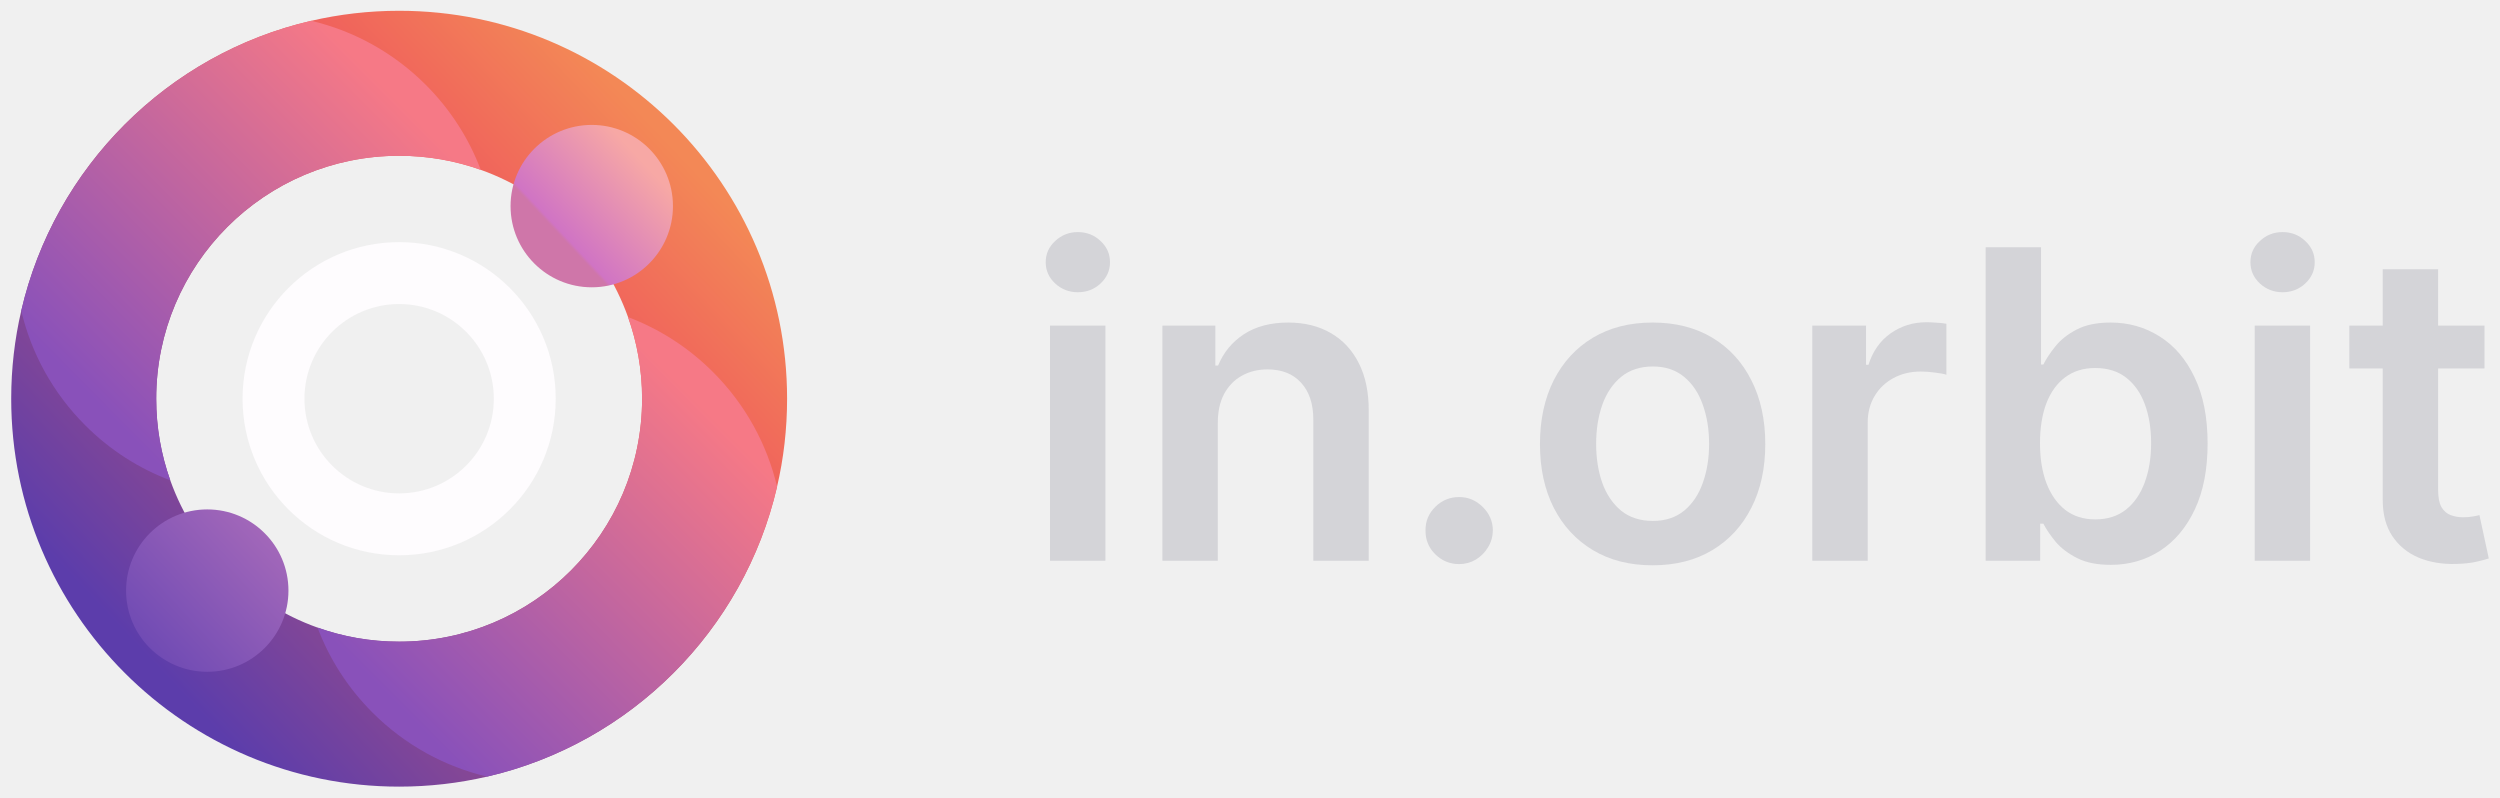
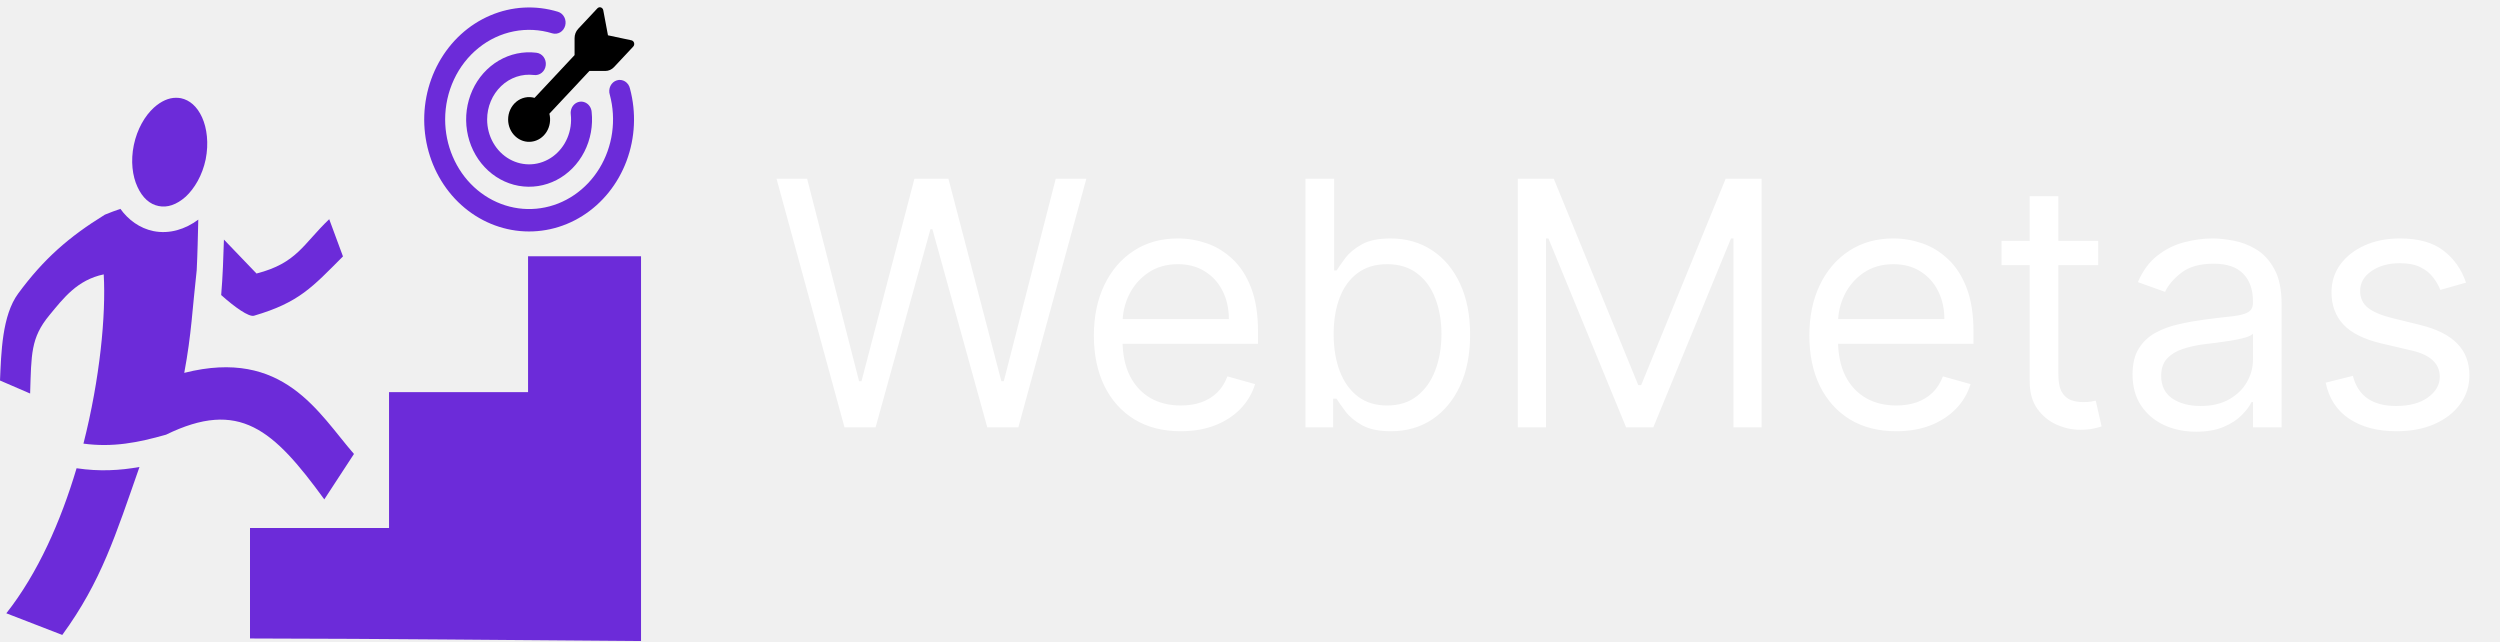
- <svg xmlns="http://www.w3.org/2000/svg" width="116" height="37" viewBox="0 0 116 37" fill="none">
-   <path d="M18.52 0.5C17.117 0.5 15.751 0.661 14.44 0.965C7.775 2.509 2.53 7.755 0.986 14.419C0.681 15.73 0.52 17.096 0.52 18.5C0.52 28.441 8.579 36.5 18.52 36.5C19.924 36.5 21.29 36.339 22.601 36.035C29.265 34.491 34.511 29.246 36.056 22.582C36.361 21.271 36.521 19.904 36.521 18.5C36.521 8.559 28.462 0.5 18.52 0.5ZM18.52 29.772C17.192 29.772 15.917 29.543 14.734 29.12C11.555 27.987 9.034 25.466 7.901 22.287C7.478 21.104 7.249 19.829 7.249 18.5C7.249 12.274 12.295 7.228 18.52 7.228C19.849 7.228 21.123 7.457 22.307 7.88C25.486 9.013 28.007 11.534 29.141 14.713C29.563 15.896 29.793 17.171 29.793 18.5C29.793 24.726 24.746 29.772 18.52 29.772Z" fill="url(#paint0_linear_84_244)" />
-   <path d="M18.52 11.235C14.508 11.235 11.255 14.488 11.255 18.5C11.255 22.512 14.508 25.765 18.52 25.765C22.532 25.765 25.785 22.512 25.785 18.5C25.785 14.488 22.533 11.235 18.52 11.235ZM18.52 22.893C16.095 22.893 14.127 20.926 14.127 18.5C14.127 16.074 16.095 14.107 18.52 14.107C20.946 14.107 22.913 16.074 22.913 18.5C22.913 20.926 20.947 22.893 18.52 22.893Z" fill="#FEFCFE" />
-   <path d="M22.307 7.88C21.123 7.457 19.849 7.228 18.52 7.228C12.295 7.228 7.249 12.275 7.249 18.5C7.249 19.829 7.478 21.104 7.901 22.287C6.462 21.744 5.113 20.893 3.956 19.735C2.436 18.216 1.446 16.368 0.986 14.419C2.53 7.755 7.775 2.51 14.44 0.965C16.388 1.426 18.236 2.416 19.755 3.935C20.913 5.093 21.763 6.441 22.307 7.88Z" fill="url(#paint1_linear_84_244)" />
-   <path d="M36.056 22.582C34.511 29.246 29.265 34.491 22.601 36.035C20.654 35.574 18.806 34.584 17.286 33.065C16.128 31.907 15.277 30.558 14.734 29.12C15.917 29.543 17.192 29.773 18.52 29.773C24.746 29.773 29.793 24.726 29.793 18.5C29.793 17.171 29.563 15.896 29.141 14.713C30.579 15.256 31.927 16.107 33.085 17.265C34.605 18.785 35.595 20.634 36.056 22.582Z" fill="url(#paint2_linear_84_244)" />
-   <path d="M9.617 31.171C11.697 31.171 13.384 29.485 13.384 27.404C13.384 25.324 11.697 23.637 9.617 23.637C7.536 23.637 5.85 25.324 5.85 27.404C5.85 29.485 7.536 31.171 9.617 31.171Z" fill="url(#paint3_linear_84_244)" />
-   <path d="M27.457 13.331C29.538 13.331 31.225 11.644 31.225 9.563C31.225 7.483 29.538 5.796 27.457 5.796C25.377 5.796 23.69 7.483 23.69 9.563C23.69 11.644 25.377 13.331 27.457 13.331Z" fill="url(#paint4_linear_84_244)" />
-   <path d="M115.281 15.109V17.097H109.009V15.109H115.281ZM110.558 12.495H113.129V22.737C113.129 23.082 113.181 23.347 113.285 23.532C113.394 23.712 113.536 23.835 113.711 23.901C113.886 23.968 114.08 24.001 114.293 24.001C114.454 24.001 114.601 23.989 114.734 23.965C114.871 23.942 114.975 23.92 115.046 23.901L115.48 25.911C115.342 25.959 115.146 26.011 114.89 26.068C114.639 26.124 114.331 26.157 113.967 26.167C113.323 26.186 112.743 26.089 112.227 25.876C111.711 25.658 111.301 25.322 110.998 24.867C110.7 24.413 110.553 23.845 110.558 23.163V12.495Z" fill="#D4D4D8" />
-   <path d="M104.618 26.018V15.108H107.189V26.018H104.618ZM105.911 13.56C105.504 13.56 105.153 13.425 104.86 13.155C104.566 12.881 104.42 12.552 104.42 12.168C104.42 11.78 104.566 11.451 104.86 11.181C105.153 10.906 105.504 10.769 105.911 10.769C106.323 10.769 106.673 10.906 106.962 11.181C107.256 11.451 107.403 11.78 107.403 12.168C107.403 12.552 107.256 12.881 106.962 13.155C106.673 13.425 106.323 13.56 105.911 13.56Z" fill="#D4D4D8" />
-   <path d="M92.134 26.018V11.472H94.705V16.913H94.812C94.945 16.647 95.132 16.366 95.373 16.067C95.615 15.764 95.941 15.506 96.353 15.293C96.765 15.075 97.291 14.966 97.93 14.966C98.773 14.966 99.533 15.182 100.21 15.613C100.892 16.039 101.431 16.671 101.829 17.509C102.231 18.342 102.433 19.365 102.433 20.577C102.433 21.775 102.236 22.793 101.843 23.631C101.45 24.469 100.915 25.108 100.238 25.549C99.561 25.989 98.794 26.209 97.937 26.209C97.312 26.209 96.793 26.105 96.382 25.897C95.97 25.689 95.638 25.438 95.387 25.144C95.141 24.846 94.949 24.564 94.812 24.299H94.663V26.018H92.134ZM94.656 20.563C94.656 21.269 94.755 21.887 94.954 22.417C95.158 22.947 95.449 23.361 95.828 23.66C96.211 23.953 96.675 24.1 97.22 24.1C97.788 24.1 98.264 23.948 98.647 23.645C99.031 23.338 99.32 22.919 99.514 22.388C99.713 21.853 99.812 21.245 99.812 20.563C99.812 19.886 99.715 19.285 99.521 18.759C99.327 18.233 99.038 17.822 98.654 17.523C98.271 17.225 97.793 17.076 97.22 17.076C96.67 17.076 96.204 17.22 95.82 17.509C95.437 17.798 95.146 18.203 94.947 18.724C94.753 19.244 94.656 19.858 94.656 20.563Z" fill="#D4D4D8" />
-   <path d="M84.091 26.017V15.108H86.584V16.927H86.698C86.897 16.297 87.237 15.812 87.72 15.471C88.208 15.125 88.764 14.952 89.389 14.952C89.531 14.952 89.69 14.959 89.865 14.973C90.045 14.983 90.194 14.999 90.313 15.023V17.388C90.204 17.35 90.031 17.317 89.794 17.289C89.562 17.256 89.337 17.239 89.12 17.239C88.651 17.239 88.229 17.341 87.855 17.544C87.486 17.743 87.195 18.02 86.982 18.375C86.769 18.731 86.662 19.14 86.662 19.604V26.017H84.091Z" fill="#D4D4D8" />
-   <path d="M76.682 26.23C75.616 26.23 74.693 25.996 73.912 25.527C73.13 25.059 72.524 24.403 72.094 23.56C71.667 22.717 71.454 21.732 71.454 20.605C71.454 19.479 71.667 18.491 72.094 17.644C72.524 16.796 73.13 16.138 73.912 15.669C74.693 15.201 75.616 14.966 76.682 14.966C77.747 14.966 78.67 15.201 79.451 15.669C80.233 16.138 80.836 16.796 81.263 17.644C81.694 18.491 81.909 19.479 81.909 20.605C81.909 21.732 81.694 22.717 81.263 23.56C80.836 24.403 80.233 25.059 79.451 25.527C78.67 25.996 77.747 26.23 76.682 26.23ZM76.696 24.171C77.273 24.171 77.756 24.012 78.145 23.695C78.533 23.373 78.822 22.942 79.011 22.402C79.205 21.863 79.302 21.261 79.302 20.598C79.302 19.931 79.205 19.327 79.011 18.787C78.822 18.243 78.533 17.81 78.145 17.488C77.756 17.166 77.273 17.005 76.696 17.005C76.104 17.005 75.612 17.166 75.219 17.488C74.83 17.81 74.539 18.243 74.345 18.787C74.156 19.327 74.061 19.931 74.061 20.598C74.061 21.261 74.156 21.863 74.345 22.402C74.539 22.942 74.83 23.373 75.219 23.695C75.612 24.012 76.104 24.171 76.696 24.171Z" fill="#D4D4D8" />
-   <path d="M67.706 26.174C67.275 26.174 66.906 26.022 66.598 25.719C66.29 25.416 66.139 25.047 66.144 24.611C66.139 24.185 66.29 23.821 66.598 23.517C66.906 23.215 67.275 23.063 67.706 23.063C68.123 23.063 68.485 23.215 68.793 23.517C69.105 23.821 69.264 24.185 69.269 24.611C69.264 24.9 69.188 25.163 69.041 25.4C68.899 25.636 68.71 25.826 68.473 25.968C68.241 26.105 67.986 26.174 67.706 26.174Z" fill="#D4D4D8" />
-   <path d="M56.506 19.625V26.017H53.935V15.108H56.392V16.962H56.52C56.771 16.351 57.171 15.866 57.72 15.506C58.274 15.146 58.959 14.966 59.773 14.966C60.526 14.966 61.181 15.127 61.74 15.449C62.304 15.771 62.739 16.238 63.047 16.848C63.359 17.459 63.513 18.2 63.509 19.071V26.017H60.938V19.469C60.938 18.74 60.748 18.169 60.37 17.758C59.995 17.346 59.477 17.14 58.814 17.14C58.364 17.14 57.964 17.239 57.614 17.438C57.268 17.632 56.996 17.914 56.797 18.283C56.603 18.652 56.506 19.1 56.506 19.625Z" fill="#D4D4D8" />
-   <path d="M48.72 26.018V15.108H51.291V26.018H48.72ZM50.013 13.56C49.605 13.56 49.255 13.425 48.962 13.155C48.668 12.881 48.521 12.552 48.521 12.168C48.521 11.78 48.668 11.451 48.962 11.181C49.255 10.906 49.605 10.769 50.013 10.769C50.425 10.769 50.775 10.906 51.064 11.181C51.357 11.451 51.504 11.78 51.504 12.168C51.504 12.552 51.357 12.881 51.064 13.155C50.775 13.425 50.425 13.56 50.013 13.56Z" fill="#D4D4D8" />
+ <svg xmlns="http://www.w3.org/2000/svg" width="117" height="30" viewBox="0 0 117 30" fill="none">
+   <g clip-path="url(#clip0_11_3)">
+     <path d="M28.453 1.652L29.55 1.886C29.609 1.899 29.658 1.945 29.675 2.007C29.683 2.037 29.684 2.07 29.677 2.1C29.67 2.131 29.655 2.159 29.634 2.181L28.735 3.142C28.627 3.256 28.482 3.321 28.33 3.321H27.584L25.711 5.321C25.747 5.465 25.754 5.616 25.731 5.763C25.708 5.91 25.655 6.05 25.578 6.174C25.5 6.297 25.399 6.402 25.28 6.481C25.162 6.559 25.029 6.61 24.89 6.629C24.752 6.649 24.611 6.637 24.478 6.594C24.344 6.551 24.221 6.477 24.116 6.379C24.011 6.281 23.926 6.161 23.868 6.025C23.81 5.889 23.78 5.742 23.78 5.593C23.78 5.432 23.814 5.274 23.881 5.129C23.948 4.985 24.045 4.859 24.164 4.761C24.284 4.663 24.423 4.596 24.571 4.564C24.718 4.533 24.871 4.538 25.017 4.58L26.89 2.579V1.784C26.89 1.622 26.95 1.466 27.058 1.351L27.957 0.391C27.978 0.369 28.004 0.353 28.033 0.345C28.062 0.337 28.092 0.338 28.12 0.347C28.178 0.366 28.222 0.417 28.233 0.48L28.453 1.652Z" fill="black" />
+     <path d="M20.833 5.593C20.834 6.193 20.955 6.786 21.189 7.331C21.422 7.877 21.762 8.363 22.186 8.756C22.611 9.149 23.109 9.441 23.648 9.611C24.186 9.781 24.753 9.826 25.309 9.742C25.866 9.659 26.399 9.449 26.872 9.126C27.346 8.804 27.75 8.377 28.056 7.874C28.362 7.371 28.564 6.804 28.647 6.211C28.73 5.618 28.694 5.012 28.539 4.435C28.517 4.368 28.509 4.297 28.514 4.226C28.519 4.155 28.537 4.085 28.568 4.022C28.599 3.959 28.642 3.903 28.693 3.858C28.745 3.813 28.805 3.78 28.869 3.76C28.933 3.74 29 3.735 29.066 3.744C29.133 3.753 29.196 3.776 29.254 3.812C29.311 3.849 29.361 3.897 29.401 3.954C29.44 4.012 29.468 4.077 29.483 4.147C29.782 5.264 29.726 6.455 29.322 7.534C28.918 8.612 28.191 9.518 27.253 10.107C26.316 10.697 25.222 10.937 24.143 10.791C23.064 10.645 22.06 10.121 21.29 9.3C20.521 8.478 20.029 7.407 19.892 6.254C19.755 5.101 19.981 3.933 20.533 2.932C21.085 1.93 21.933 1.153 22.944 0.723C23.954 0.292 25.07 0.232 26.117 0.552C26.241 0.591 26.346 0.68 26.409 0.802C26.471 0.923 26.487 1.066 26.451 1.199C26.415 1.333 26.331 1.445 26.218 1.513C26.105 1.58 25.971 1.597 25.846 1.56C25.261 1.38 24.645 1.349 24.047 1.467C23.448 1.585 22.884 1.85 22.398 2.242C21.912 2.633 21.517 3.139 21.246 3.721C20.974 4.302 20.833 4.943 20.833 5.593Z" fill="#6C2BD9" />
+     <path d="M22.798 5.593C22.798 5.975 22.895 6.35 23.08 6.677C23.265 7.005 23.53 7.272 23.847 7.45C24.163 7.628 24.52 7.71 24.877 7.688C25.234 7.666 25.579 7.54 25.874 7.324C26.169 7.108 26.404 6.809 26.551 6.461C26.699 6.112 26.755 5.728 26.712 5.348C26.701 5.256 26.713 5.162 26.747 5.076C26.78 4.991 26.835 4.916 26.904 4.86C26.974 4.805 27.056 4.77 27.143 4.759C27.23 4.749 27.317 4.763 27.397 4.801C27.476 4.838 27.545 4.897 27.596 4.972C27.648 5.047 27.679 5.135 27.688 5.228C27.759 5.876 27.639 6.533 27.345 7.106C27.051 7.679 26.597 8.14 26.047 8.425C25.496 8.709 24.876 8.804 24.273 8.696C23.669 8.588 23.113 8.281 22.68 7.82C22.247 7.358 21.959 6.764 21.857 6.12C21.754 5.476 21.842 4.814 22.108 4.225C22.374 3.637 22.805 3.152 23.341 2.837C23.877 2.522 24.492 2.393 25.1 2.468C25.165 2.474 25.228 2.495 25.286 2.528C25.343 2.56 25.394 2.605 25.436 2.659C25.477 2.714 25.507 2.776 25.526 2.843C25.544 2.91 25.55 2.98 25.542 3.05C25.535 3.119 25.515 3.186 25.483 3.247C25.451 3.308 25.407 3.361 25.356 3.404C25.304 3.447 25.245 3.478 25.182 3.496C25.119 3.515 25.053 3.519 24.988 3.51C24.713 3.476 24.434 3.504 24.17 3.593C23.906 3.682 23.662 3.83 23.456 4.027C23.249 4.224 23.083 4.465 22.97 4.735C22.856 5.005 22.798 5.297 22.798 5.593Z" fill="#6C2BD9" />
+   </g>
+   <path d="M8.236 4.576C7.898 4.576 7.545 4.729 7.199 5.04C6.779 5.424 6.42 6.04 6.264 6.782C6.108 7.53 6.196 8.239 6.434 8.748C6.671 9.265 7.016 9.563 7.423 9.642C7.83 9.729 8.264 9.583 8.691 9.205C9.104 8.821 9.47 8.205 9.626 7.457C9.775 6.709 9.687 6 9.456 5.49C9.219 4.974 8.874 4.682 8.467 4.596C8.392 4.583 8.311 4.576 8.236 4.576ZM5.634 9.775C5.403 9.854 5.166 9.94 4.909 10.046C3.224 11.086 2.048 12.113 0.853 13.735C0.094 14.762 0.057 16.517 0 17.808L1.41 18.417C1.469 16.576 1.434 15.815 2.309 14.755C2.975 13.947 3.619 13.099 4.854 12.841C4.963 14.755 4.678 17.722 3.905 20.762C5.295 20.947 6.454 20.715 7.769 20.344C11.205 18.669 12.791 20.093 15.177 23.371L16.566 21.245C14.899 19.331 13.279 16.272 8.623 17.45C8.962 15.642 9.002 14.444 9.206 12.643C9.246 11.848 9.26 11.06 9.28 10.278C8.677 10.729 7.931 10.967 7.179 10.815C6.535 10.682 6.007 10.291 5.634 9.775ZM15.407 10.258C14.174 11.437 13.903 12.311 12.005 12.801L10.48 11.212C10.453 12.06 10.426 12.927 10.351 13.808C10.995 14.384 11.652 14.848 11.89 14.775C14.011 14.152 14.621 13.431 16.051 12L15.407 10.258ZM24.713 11.993V18.351H18.207V24.709H11.7V29.881C18.634 29.894 23.073 29.954 30 30V11.993H24.713ZM6.528 21.854C5.607 22.02 4.644 22.073 3.584 21.914C2.846 24.397 1.77 26.834 0.296 28.702L2.914 29.715C4.746 27.205 5.41 25.04 6.528 21.854Z" fill="#6C2BD9" />
+   <path d="M39.523 20L36.341 8.364H37.773L40.205 17.841H40.318L42.795 8.364H44.386L46.864 17.841H46.977L49.409 8.364H50.841L47.659 20H46.205L43.636 10.727H43.545L40.977 20H39.523ZM55.261 20.182C54.42 20.182 53.695 19.996 53.085 19.625C52.479 19.25 52.011 18.727 51.682 18.057C51.356 17.383 51.193 16.599 51.193 15.704C51.193 14.811 51.356 14.023 51.682 13.341C52.011 12.655 52.47 12.121 53.057 11.739C53.648 11.352 54.337 11.159 55.125 11.159C55.58 11.159 56.028 11.235 56.472 11.386C56.915 11.538 57.318 11.784 57.682 12.125C58.045 12.462 58.335 12.909 58.551 13.466C58.767 14.023 58.875 14.708 58.875 15.523V16.091H52.148V14.932H57.511C57.511 14.439 57.413 14 57.216 13.614C57.023 13.227 56.746 12.922 56.386 12.699C56.03 12.475 55.61 12.364 55.125 12.364C54.591 12.364 54.129 12.496 53.739 12.761C53.352 13.023 53.055 13.364 52.847 13.784C52.638 14.204 52.534 14.655 52.534 15.136V15.909C52.534 16.568 52.648 17.127 52.875 17.585C53.106 18.04 53.426 18.386 53.835 18.625C54.244 18.86 54.72 18.977 55.261 18.977C55.614 18.977 55.932 18.928 56.216 18.829C56.504 18.727 56.752 18.576 56.96 18.375C57.169 18.171 57.33 17.917 57.443 17.614L58.739 17.977C58.602 18.417 58.373 18.803 58.051 19.136C57.729 19.466 57.331 19.724 56.858 19.909C56.385 20.091 55.852 20.182 55.261 20.182ZM61.097 20V8.364H62.438V12.659H62.551C62.65 12.508 62.786 12.314 62.96 12.079C63.138 11.841 63.392 11.629 63.722 11.443C64.055 11.254 64.506 11.159 65.074 11.159C65.809 11.159 66.456 11.343 67.017 11.71C67.578 12.078 68.015 12.598 68.329 13.273C68.644 13.947 68.801 14.742 68.801 15.659C68.801 16.583 68.644 17.384 68.329 18.062C68.015 18.737 67.579 19.259 67.023 19.631C66.466 19.998 65.824 20.182 65.097 20.182C64.536 20.182 64.087 20.089 63.75 19.903C63.413 19.714 63.153 19.5 62.972 19.261C62.79 19.019 62.65 18.818 62.551 18.659H62.392V20H61.097ZM62.415 15.636C62.415 16.296 62.511 16.877 62.705 17.381C62.898 17.881 63.18 18.273 63.551 18.557C63.922 18.837 64.377 18.977 64.915 18.977C65.475 18.977 65.943 18.829 66.318 18.534C66.697 18.235 66.981 17.833 67.171 17.329C67.364 16.822 67.46 16.258 67.46 15.636C67.46 15.023 67.365 14.47 67.176 13.977C66.99 13.481 66.708 13.089 66.329 12.801C65.954 12.509 65.483 12.364 64.915 12.364C64.369 12.364 63.911 12.502 63.54 12.778C63.169 13.051 62.888 13.434 62.699 13.926C62.51 14.415 62.415 14.985 62.415 15.636ZM71.034 8.364H72.716L76.671 18.023H76.807L80.761 8.364H82.443V20H81.125V11.159H81.011L77.375 20H76.102L72.466 11.159H72.352V20H71.034V8.364ZM88.746 20.182C87.905 20.182 87.18 19.996 86.57 19.625C85.963 19.25 85.496 18.727 85.166 18.057C84.84 17.383 84.678 16.599 84.678 15.704C84.678 14.811 84.84 14.023 85.166 13.341C85.496 12.655 85.954 12.121 86.541 11.739C87.132 11.352 87.822 11.159 88.609 11.159C89.064 11.159 89.513 11.235 89.956 11.386C90.399 11.538 90.803 11.784 91.166 12.125C91.53 12.462 91.82 12.909 92.035 13.466C92.251 14.023 92.359 14.708 92.359 15.523V16.091H85.632V14.932H90.996C90.996 14.439 90.897 14 90.7 13.614C90.507 13.227 90.231 12.922 89.871 12.699C89.515 12.475 89.094 12.364 88.609 12.364C88.075 12.364 87.613 12.496 87.223 12.761C86.837 13.023 86.539 13.364 86.331 13.784C86.123 14.204 86.019 14.655 86.019 15.136V15.909C86.019 16.568 86.132 17.127 86.359 17.585C86.59 18.04 86.91 18.386 87.32 18.625C87.729 18.86 88.204 18.977 88.746 18.977C89.098 18.977 89.416 18.928 89.7 18.829C89.988 18.727 90.236 18.576 90.445 18.375C90.653 18.171 90.814 17.917 90.928 17.614L92.223 17.977C92.087 18.417 91.858 18.803 91.535 19.136C91.213 19.466 90.816 19.724 90.342 19.909C89.869 20.091 89.337 20.182 88.746 20.182ZM98.195 11.273V12.409H93.672V11.273H98.195ZM94.99 9.182H96.331V17.5C96.331 17.879 96.386 18.163 96.496 18.352C96.609 18.538 96.753 18.663 96.928 18.727C97.106 18.788 97.293 18.818 97.49 18.818C97.638 18.818 97.759 18.811 97.854 18.796C97.948 18.776 98.024 18.761 98.081 18.75L98.354 19.954C98.263 19.989 98.136 20.023 97.973 20.057C97.81 20.095 97.604 20.114 97.354 20.114C96.975 20.114 96.604 20.032 96.24 19.869C95.88 19.706 95.581 19.458 95.342 19.125C95.108 18.792 94.99 18.371 94.99 17.864V9.182ZM102.78 20.204C102.227 20.204 101.725 20.1 101.274 19.892C100.823 19.68 100.465 19.375 100.2 18.977C99.935 18.576 99.803 18.091 99.803 17.523C99.803 17.023 99.901 16.617 100.098 16.307C100.295 15.992 100.558 15.746 100.888 15.568C101.217 15.39 101.581 15.258 101.979 15.171C102.38 15.079 102.784 15.008 103.189 14.954C103.719 14.886 104.149 14.835 104.479 14.801C104.812 14.763 105.054 14.701 105.206 14.614C105.361 14.527 105.439 14.375 105.439 14.159V14.114C105.439 13.553 105.286 13.117 104.979 12.807C104.676 12.496 104.215 12.341 103.598 12.341C102.958 12.341 102.456 12.481 102.092 12.761C101.729 13.042 101.473 13.341 101.325 13.659L100.053 13.204C100.28 12.674 100.583 12.261 100.962 11.966C101.344 11.667 101.761 11.458 102.212 11.341C102.666 11.22 103.113 11.159 103.553 11.159C103.833 11.159 104.155 11.193 104.518 11.261C104.886 11.326 105.24 11.46 105.581 11.665C105.926 11.869 106.212 12.178 106.439 12.591C106.666 13.004 106.78 13.557 106.78 14.25V20H105.439V18.818H105.371C105.28 19.008 105.128 19.21 104.916 19.426C104.704 19.642 104.422 19.826 104.07 19.977C103.717 20.129 103.287 20.204 102.78 20.204ZM102.984 19C103.515 19 103.962 18.896 104.325 18.688C104.693 18.479 104.969 18.21 105.155 17.881C105.344 17.551 105.439 17.204 105.439 16.841V15.614C105.382 15.682 105.257 15.744 105.064 15.801C104.875 15.854 104.655 15.902 104.405 15.943C104.159 15.981 103.918 16.015 103.683 16.046C103.452 16.072 103.265 16.095 103.121 16.114C102.772 16.159 102.446 16.233 102.143 16.335C101.844 16.434 101.602 16.583 101.416 16.784C101.234 16.981 101.143 17.25 101.143 17.591C101.143 18.057 101.316 18.409 101.661 18.648C102.009 18.883 102.45 19 102.984 19ZM115.409 13.227L114.205 13.568C114.129 13.367 114.017 13.172 113.869 12.983C113.725 12.79 113.528 12.631 113.278 12.506C113.028 12.381 112.708 12.318 112.318 12.318C111.784 12.318 111.339 12.441 110.983 12.688C110.631 12.93 110.455 13.239 110.455 13.614C110.455 13.947 110.576 14.21 110.818 14.403C111.061 14.597 111.439 14.758 111.955 14.886L113.25 15.204C114.03 15.394 114.612 15.684 114.994 16.074C115.377 16.46 115.568 16.958 115.568 17.568C115.568 18.068 115.424 18.515 115.136 18.909C114.852 19.303 114.455 19.614 113.943 19.841C113.432 20.068 112.837 20.182 112.159 20.182C111.269 20.182 110.532 19.989 109.949 19.602C109.366 19.216 108.996 18.651 108.841 17.909L110.114 17.591C110.235 18.061 110.464 18.413 110.801 18.648C111.142 18.883 111.587 19 112.136 19C112.761 19 113.258 18.867 113.625 18.602C113.996 18.333 114.182 18.011 114.182 17.636C114.182 17.333 114.076 17.079 113.864 16.875C113.652 16.667 113.326 16.511 112.886 16.409L111.432 16.068C110.633 15.879 110.045 15.585 109.67 15.188C109.299 14.786 109.114 14.284 109.114 13.682C109.114 13.189 109.252 12.754 109.528 12.375C109.809 11.996 110.189 11.699 110.67 11.483C111.155 11.267 111.705 11.159 112.318 11.159C113.182 11.159 113.86 11.348 114.352 11.727C114.848 12.106 115.201 12.606 115.409 13.227Z" fill="white" />
  <defs>
-     <linearGradient id="paint0_linear_84_244" x1="31.076" y1="6.636" x2="6.356" y2="29.995" gradientUnits="userSpaceOnUse">
-       <stop stop-color="#F38856" />
-       <stop offset="0.23" stop-color="#F0625C" />
-       <stop offset="1" stop-color="#5C3DAB" />
-     </linearGradient>
-     <linearGradient id="paint1_linear_84_244" x1="17.381" y1="3.552" x2="3.32" y2="17.537" gradientUnits="userSpaceOnUse">
-       <stop stop-color="#F67986" />
-       <stop offset="1" stop-color="#8951BA" />
-     </linearGradient>
-     <linearGradient id="paint2_linear_84_244" x1="33.463" y1="19.72" x2="19.402" y2="33.706" gradientUnits="userSpaceOnUse">
-       <stop stop-color="#F67986" />
-       <stop offset="1" stop-color="#8951BA" />
-     </linearGradient>
-     <linearGradient id="paint3_linear_84_244" x1="12.367" y1="24.831" x2="6.866" y2="29.978" gradientUnits="userSpaceOnUse">
-       <stop stop-color="#A267B9" />
-       <stop offset="1" stop-color="#704BB4" />
-     </linearGradient>
-     <linearGradient id="paint4_linear_84_244" x1="29.747" y1="7.42" x2="25.992" y2="10.935" gradientUnits="userSpaceOnUse">
-       <stop stop-color="#F7A8A5" />
-       <stop offset="0.97" stop-color="#D074C4" />
-       <stop offset="1" stop-color="#CF76A9" />
-     </linearGradient>
+     <clipPath id="clip0_11_3">
+       <rect width="10.476" height="11.186" fill="white" transform="translate(19.5238)" />
+     </clipPath>
  </defs>
</svg>
